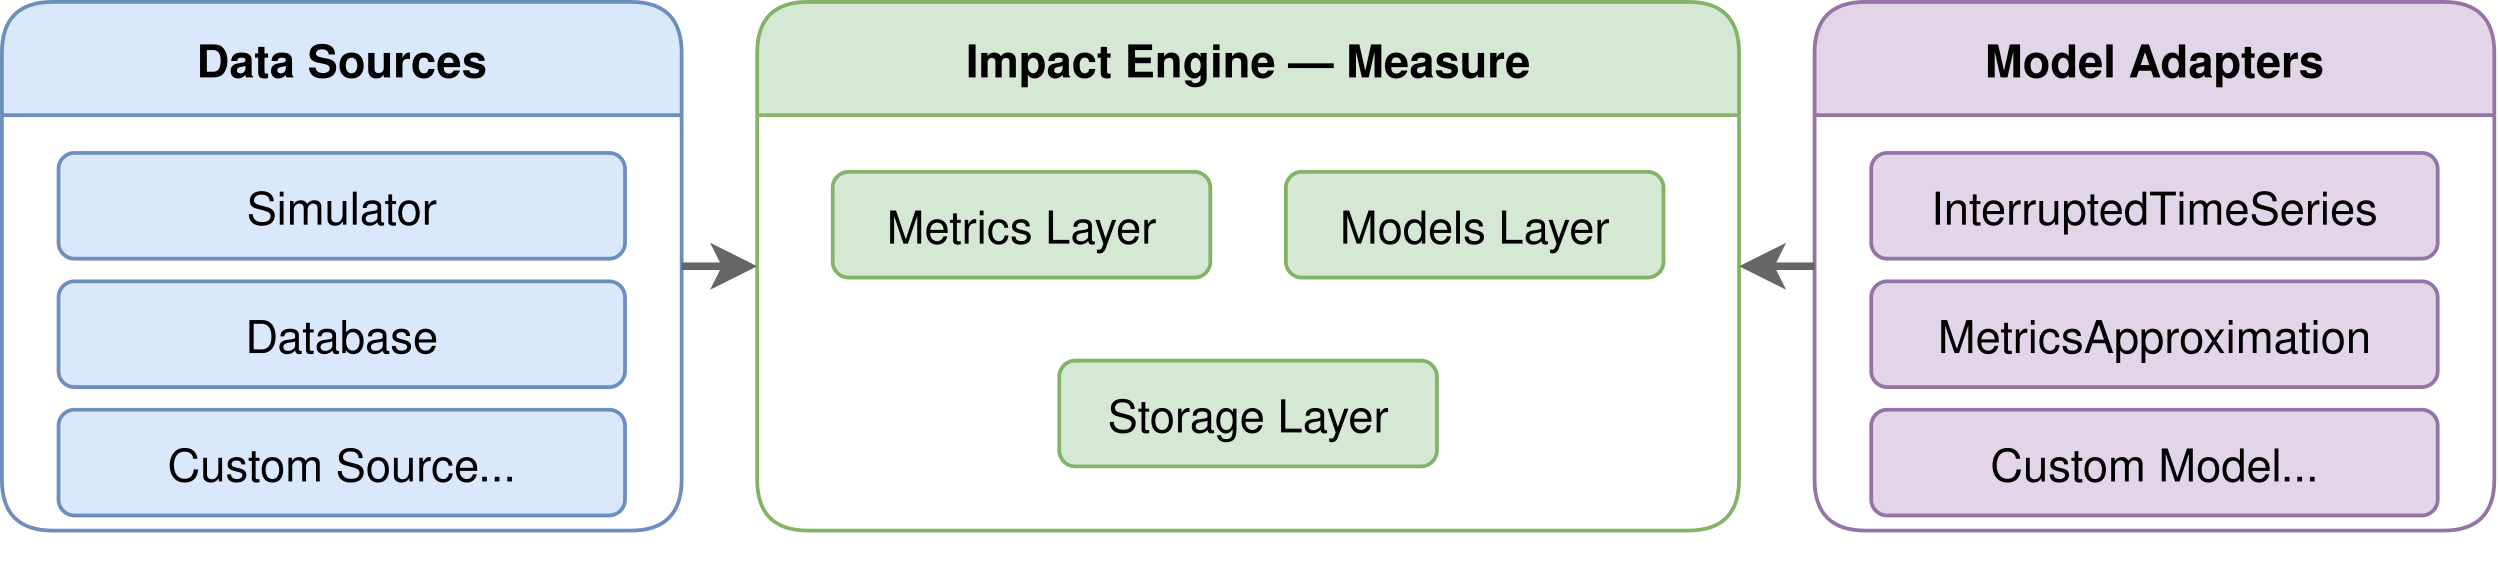
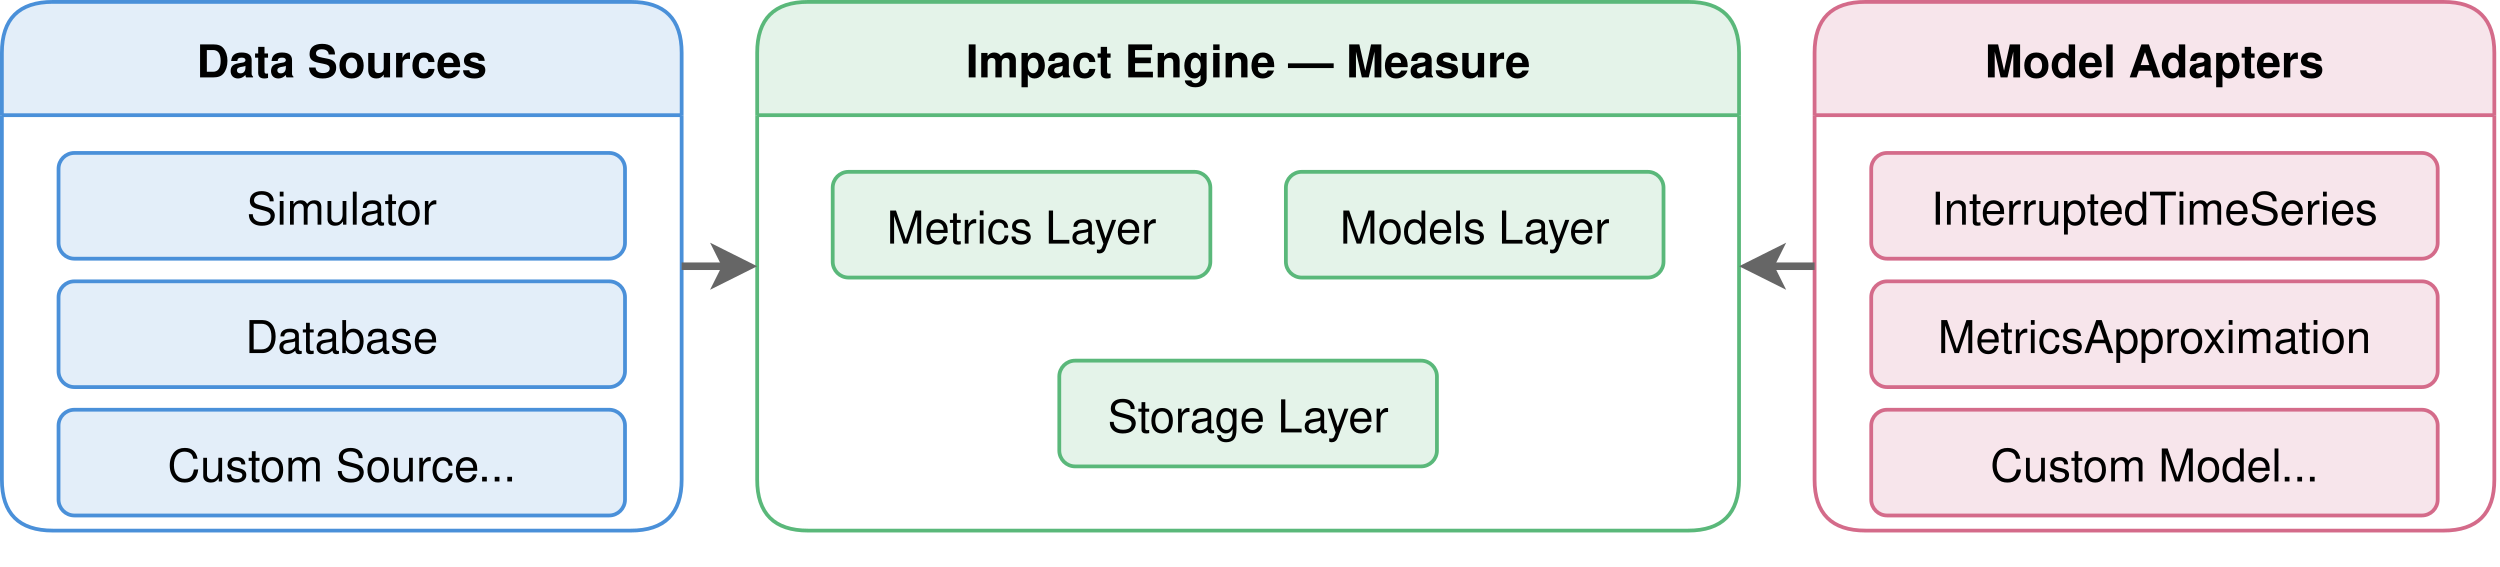
<svg xmlns="http://www.w3.org/2000/svg" style="background: transparent; background-color: transparent; color-scheme: light dark;" version="1.1" width="662px" height="150px" viewBox="-0.5 -0.5 662 150">
  <defs />
  <g>
    <g data-cell-id="0">
      <g data-cell-id="1">
        <g data-cell-id="ds-group">
          <g>
-             <path d="M 180 30 L 180 13.5 Q 180 0 166.5 0 L 13.5 0 Q 0 0 0 13.5 L 0 30" fill="#dae8fc" stroke="#6c8ebf" stroke-miterlimit="10" pointer-events="all" style="fill: light-dark(rgb(218, 232, 252), rgb(29, 41, 59)); stroke: light-dark(rgb(108, 142, 191), rgb(92, 121, 163));" />
-             <path d="M 0 30 L 0 126.5 Q 0 140 13.5 140 L 166.5 140 Q 180 140 180 126.5 L 180 30" fill="none" stroke="#6c8ebf" stroke-miterlimit="10" pointer-events="none" style="stroke: light-dark(rgb(108, 142, 191), rgb(92, 121, 163));" />
-             <path d="M 0 30 L 180 30" fill="none" stroke="#6c8ebf" stroke-miterlimit="10" pointer-events="none" style="stroke: light-dark(rgb(108, 142, 191), rgb(92, 121, 163));" />
+             <path d="M 180 30 L 180 13.5 Q 180 0 166.5 0 L 13.5 0 Q 0 0 0 13.5 L 0 30" fill="#e3eef9" stroke="#4a90d9" stroke-miterlimit="10" pointer-events="all" style="fill: light-dark(rgb(227, 238, 249), rgb(29, 41, 59)); stroke: light-dark(rgb(74, 144, 217), rgb(55, 108, 170));" />
+             <path d="M 0 30 L 0 126.5 Q 0 140 13.5 140 L 166.5 140 Q 180 140 180 126.5 L 180 30" fill="none" stroke="#4a90d9" stroke-miterlimit="10" pointer-events="none" style="stroke: light-dark(rgb(74, 144, 217), rgb(55, 108, 170));" />
+             <path d="M 0 30 L 180 30" fill="none" stroke="#4a90d9" stroke-miterlimit="10" pointer-events="none" style="stroke: light-dark(rgb(74, 144, 217), rgb(55, 108, 170));" />
          </g>
          <g>
            <g fill="#000000" font-family="Helvetica" font-weight="bold" text-anchor="middle" font-size="12px" style="fill: light-dark(rgb(0, 0, 0), rgb(255, 255, 255));">
              <text x="90" y="20">Data Sources</text>
            </g>
          </g>
          <g data-cell-id="ds-sim">
            <g>
-               <rect x="15" y="40" width="150" height="28" rx="4.2" ry="4.2" fill="#dae8fc" stroke="#6c8ebf" pointer-events="all" style="fill: light-dark(rgb(218, 232, 252), rgb(29, 41, 59)); stroke: light-dark(rgb(108, 142, 191), rgb(92, 121, 163));" />
+               <rect x="15" y="40" width="150" height="28" rx="4.2" ry="4.2" fill="#e3eef9" stroke="#4a90d9" pointer-events="all" style="fill: light-dark(rgb(227, 238, 249), rgb(29, 41, 59)); stroke: light-dark(rgb(74, 144, 217), rgb(55, 108, 170));" />
            </g>
            <g>
              <g fill="#000000" font-family="Helvetica" text-anchor="middle" font-size="12px" style="fill: light-dark(rgb(0, 0, 0), rgb(255, 255, 255));">
                <text x="90" y="59">Simulator</text>
              </g>
            </g>
          </g>
          <g data-cell-id="ds-db">
            <g>
-               <rect x="15" y="74" width="150" height="28" rx="4.2" ry="4.2" fill="#dae8fc" stroke="#6c8ebf" pointer-events="all" style="fill: light-dark(rgb(218, 232, 252), rgb(29, 41, 59)); stroke: light-dark(rgb(108, 142, 191), rgb(92, 121, 163));" />
+               <rect x="15" y="74" width="150" height="28" rx="4.2" ry="4.2" fill="#e3eef9" stroke="#4a90d9" pointer-events="all" style="fill: light-dark(rgb(227, 238, 249), rgb(29, 41, 59)); stroke: light-dark(rgb(74, 144, 217), rgb(55, 108, 170));" />
            </g>
            <g>
              <g fill="#000000" font-family="Helvetica" text-anchor="middle" font-size="12px" style="fill: light-dark(rgb(0, 0, 0), rgb(255, 255, 255));">
                <text x="90" y="93">Database</text>
              </g>
            </g>
          </g>
          <g data-cell-id="ds-custom">
            <g>
-               <rect x="15" y="108" width="150" height="28" rx="4.2" ry="4.2" fill="#dae8fc" stroke="#6c8ebf" pointer-events="all" style="fill: light-dark(rgb(218, 232, 252), rgb(29, 41, 59)); stroke: light-dark(rgb(108, 142, 191), rgb(92, 121, 163));" />
+               <rect x="15" y="108" width="150" height="28" rx="4.2" ry="4.2" fill="#e3eef9" stroke="#4a90d9" pointer-events="all" style="fill: light-dark(rgb(227, 238, 249), rgb(29, 41, 59)); stroke: light-dark(rgb(74, 144, 217), rgb(55, 108, 170));" />
            </g>
            <g>
              <g fill="#000000" font-family="Helvetica" text-anchor="middle" font-size="12px" style="fill: light-dark(rgb(0, 0, 0), rgb(255, 255, 255));">
                <text x="90" y="127">Custom Source...</text>
              </g>
            </g>
          </g>
        </g>
        <g data-cell-id="ie-group">
          <g>
-             <path d="M 460 30 L 460 13.5 Q 460 0 446.5 0 L 213.5 0 Q 200 0 200 13.5 L 200 30" fill="#d5e8d4" stroke="#82b366" stroke-miterlimit="10" pointer-events="all" style="fill: light-dark(rgb(213, 232, 212), rgb(31, 47, 30)); stroke: light-dark(rgb(130, 179, 102), rgb(68, 110, 44));" />
-             <path d="M 200 30 L 200 126.5 Q 200 140 213.5 140 L 446.5 140 Q 460 140 460 126.5 L 460 30" fill="none" stroke="#82b366" stroke-miterlimit="10" pointer-events="none" style="stroke: light-dark(rgb(130, 179, 102), rgb(68, 110, 44));" />
-             <path d="M 200 30 L 460 30" fill="none" stroke="#82b366" stroke-miterlimit="10" pointer-events="none" style="stroke: light-dark(rgb(130, 179, 102), rgb(68, 110, 44));" />
+             <path d="M 460 30 L 460 13.5 Q 460 0 446.5 0 L 213.5 0 Q 200 0 200 13.5 L 200 30" fill="#e4f3e9" stroke="#5ab87a" stroke-miterlimit="10" pointer-events="all" style="fill: light-dark(rgb(228, 243, 233), rgb(31, 47, 30)); stroke: light-dark(rgb(90, 184, 122), rgb(45, 120, 65));" />
+             <path d="M 200 30 L 200 126.5 Q 200 140 213.5 140 L 446.5 140 Q 460 140 460 126.5 L 460 30" fill="none" stroke="#5ab87a" stroke-miterlimit="10" pointer-events="none" style="stroke: light-dark(rgb(90, 184, 122), rgb(45, 120, 65));" />
+             <path d="M 200 30 L 460 30" fill="none" stroke="#5ab87a" stroke-miterlimit="10" pointer-events="none" style="stroke: light-dark(rgb(90, 184, 122), rgb(45, 120, 65));" />
          </g>
          <g>
            <g fill="#000000" font-family="Helvetica" font-weight="bold" text-anchor="middle" font-size="12px" style="fill: light-dark(rgb(0, 0, 0), rgb(255, 255, 255));">
              <text x="330" y="20">Impact Engine — Measure</text>
            </g>
          </g>
          <g data-cell-id="ie-metrics">
            <g>
-               <rect x="220" y="45" width="100" height="28" rx="4.2" ry="4.2" fill="#d5e8d4" stroke="#82b366" pointer-events="all" style="fill: light-dark(rgb(213, 232, 212), rgb(31, 47, 30)); stroke: light-dark(rgb(130, 179, 102), rgb(68, 110, 44));" />
+               <rect x="220" y="45" width="100" height="28" rx="4.2" ry="4.2" fill="#e4f3e9" stroke="#5ab87a" pointer-events="all" style="fill: light-dark(rgb(228, 243, 233), rgb(31, 47, 30)); stroke: light-dark(rgb(90, 184, 122), rgb(45, 120, 65));" />
            </g>
            <g>
              <g fill="#000000" font-family="Helvetica" text-anchor="middle" font-size="12px" style="fill: light-dark(rgb(0, 0, 0), rgb(255, 255, 255));">
                <text x="270" y="64">Metrics Layer</text>
              </g>
            </g>
          </g>
          <g data-cell-id="ie-models">
            <g>
-               <rect x="340" y="45" width="100" height="28" rx="4.2" ry="4.2" fill="#d5e8d4" stroke="#82b366" pointer-events="all" style="fill: light-dark(rgb(213, 232, 212), rgb(31, 47, 30)); stroke: light-dark(rgb(130, 179, 102), rgb(68, 110, 44));" />
+               <rect x="340" y="45" width="100" height="28" rx="4.2" ry="4.2" fill="#e4f3e9" stroke="#5ab87a" pointer-events="all" style="fill: light-dark(rgb(228, 243, 233), rgb(31, 47, 30)); stroke: light-dark(rgb(90, 184, 122), rgb(45, 120, 65));" />
            </g>
            <g>
              <g fill="#000000" font-family="Helvetica" text-anchor="middle" font-size="12px" style="fill: light-dark(rgb(0, 0, 0), rgb(255, 255, 255));">
                <text x="390" y="64">Models Layer</text>
              </g>
            </g>
          </g>
          <g data-cell-id="ie-storage">
            <g>
-               <rect x="280" y="95" width="100" height="28" rx="4.2" ry="4.2" fill="#d5e8d4" stroke="#82b366" pointer-events="all" style="fill: light-dark(rgb(213, 232, 212), rgb(31, 47, 30)); stroke: light-dark(rgb(130, 179, 102), rgb(68, 110, 44));" />
+               <rect x="280" y="95" width="100" height="28" rx="4.2" ry="4.2" fill="#e4f3e9" stroke="#5ab87a" pointer-events="all" style="fill: light-dark(rgb(228, 243, 233), rgb(31, 47, 30)); stroke: light-dark(rgb(90, 184, 122), rgb(45, 120, 65));" />
            </g>
            <g>
              <g fill="#000000" font-family="Helvetica" text-anchor="middle" font-size="12px" style="fill: light-dark(rgb(0, 0, 0), rgb(255, 255, 255));">
                <text x="330" y="114">Storage Layer</text>
              </g>
            </g>
          </g>
        </g>
        <g data-cell-id="sm-group">
          <g>
-             <path d="M 660 30 L 660 13.5 Q 660 0 646.5 0 L 493.5 0 Q 480 0 480 13.5 L 480 30" fill="#e1d5e7" stroke="#9673a6" stroke-miterlimit="10" pointer-events="all" style="fill: light-dark(rgb(225, 213, 231), rgb(57, 47, 63)); stroke: light-dark(rgb(150, 115, 166), rgb(149, 119, 163));" />
-             <path d="M 480 30 L 480 126.5 Q 480 140 493.5 140 L 646.5 140 Q 660 140 660 126.5 L 660 30" fill="none" stroke="#9673a6" stroke-miterlimit="10" pointer-events="none" style="stroke: light-dark(rgb(150, 115, 166), rgb(149, 119, 163));" />
-             <path d="M 480 30 L 660 30" fill="none" stroke="#9673a6" stroke-miterlimit="10" pointer-events="none" style="stroke: light-dark(rgb(150, 115, 166), rgb(149, 119, 163));" />
+             <path d="M 660 30 L 660 13.5 Q 660 0 646.5 0 L 493.5 0 Q 480 0 480 13.5 L 480 30" fill="#f7e5eb" stroke="#d46b8a" stroke-miterlimit="10" pointer-events="all" style="fill: light-dark(rgb(247, 229, 235), rgb(63, 35, 45)); stroke: light-dark(rgb(212, 107, 138), rgb(160, 70, 100));" />
+             <path d="M 480 30 L 480 126.5 Q 480 140 493.5 140 L 646.5 140 Q 660 140 660 126.5 L 660 30" fill="none" stroke="#d46b8a" stroke-miterlimit="10" pointer-events="none" style="stroke: light-dark(rgb(212, 107, 138), rgb(160, 70, 100));" />
+             <path d="M 480 30 L 660 30" fill="none" stroke="#d46b8a" stroke-miterlimit="10" pointer-events="none" style="stroke: light-dark(rgb(212, 107, 138), rgb(160, 70, 100));" />
          </g>
          <g>
            <g fill="#000000" font-family="Helvetica" font-weight="bold" text-anchor="middle" font-size="12px" style="fill: light-dark(rgb(0, 0, 0), rgb(255, 255, 255));">
              <text x="570" y="20">Model Adapters</text>
            </g>
          </g>
          <g data-cell-id="sm-its">
            <g>
-               <rect x="495" y="40" width="150" height="28" rx="4.2" ry="4.2" fill="#e1d5e7" stroke="#9673a6" pointer-events="all" style="fill: light-dark(rgb(225, 213, 231), rgb(57, 47, 63)); stroke: light-dark(rgb(150, 115, 166), rgb(149, 119, 163));" />
+               <rect x="495" y="40" width="150" height="28" rx="4.2" ry="4.2" fill="#f7e5eb" stroke="#d46b8a" pointer-events="all" style="fill: light-dark(rgb(247, 229, 235), rgb(63, 35, 45)); stroke: light-dark(rgb(212, 107, 138), rgb(160, 70, 100));" />
            </g>
            <g>
              <g fill="#000000" font-family="Helvetica" text-anchor="middle" font-size="12px" style="fill: light-dark(rgb(0, 0, 0), rgb(255, 255, 255));">
                <text x="570" y="59">InterruptedTimeSeries</text>
              </g>
            </g>
          </g>
          <g data-cell-id="sm-ma">
            <g>
-               <rect x="495" y="74" width="150" height="28" rx="4.2" ry="4.2" fill="#e1d5e7" stroke="#9673a6" pointer-events="all" style="fill: light-dark(rgb(225, 213, 231), rgb(57, 47, 63)); stroke: light-dark(rgb(150, 115, 166), rgb(149, 119, 163));" />
+               <rect x="495" y="74" width="150" height="28" rx="4.2" ry="4.2" fill="#f7e5eb" stroke="#d46b8a" pointer-events="all" style="fill: light-dark(rgb(247, 229, 235), rgb(63, 35, 45)); stroke: light-dark(rgb(212, 107, 138), rgb(160, 70, 100));" />
            </g>
            <g>
              <g fill="#000000" font-family="Helvetica" text-anchor="middle" font-size="12px" style="fill: light-dark(rgb(0, 0, 0), rgb(255, 255, 255));">
                <text x="570" y="93">MetricsApproximation</text>
              </g>
            </g>
          </g>
          <g data-cell-id="sm-custom">
            <g>
-               <rect x="495" y="108" width="150" height="28" rx="4.2" ry="4.2" fill="#e1d5e7" stroke="#9673a6" pointer-events="all" style="fill: light-dark(rgb(225, 213, 231), rgb(57, 47, 63)); stroke: light-dark(rgb(150, 115, 166), rgb(149, 119, 163));" />
+               <rect x="495" y="108" width="150" height="28" rx="4.2" ry="4.2" fill="#f7e5eb" stroke="#d46b8a" pointer-events="all" style="fill: light-dark(rgb(247, 229, 235), rgb(63, 35, 45)); stroke: light-dark(rgb(212, 107, 138), rgb(160, 70, 100));" />
            </g>
            <g>
              <g fill="#000000" font-family="Helvetica" text-anchor="middle" font-size="12px" style="fill: light-dark(rgb(0, 0, 0), rgb(255, 255, 255));">
                <text x="570" y="127">Custom Model...</text>
              </g>
            </g>
          </g>
        </g>
        <g data-cell-id="arrow1">
          <g>
            <path d="M 180 70 L 191.76 70" fill="none" stroke="#666666" stroke-width="2" stroke-miterlimit="10" pointer-events="stroke" style="stroke: light-dark(rgb(102, 102, 102), rgb(149, 149, 149));" />
            <path d="M 197.76 70 L 189.76 74 L 191.76 70 L 189.76 66 Z" fill="#666666" stroke="#666666" stroke-width="2" stroke-miterlimit="10" pointer-events="all" style="fill: light-dark(rgb(102, 102, 102), rgb(149, 149, 149)); stroke: light-dark(rgb(102, 102, 102), rgb(149, 149, 149));" />
          </g>
        </g>
        <g data-cell-id="arrow2">
          <g>
            <path d="M 480 70 L 468.24 70" fill="none" stroke="#666666" stroke-width="2" stroke-miterlimit="10" pointer-events="stroke" style="stroke: light-dark(rgb(102, 102, 102), rgb(149, 149, 149));" />
            <path d="M 462.24 70 L 470.24 66 L 468.24 70 L 470.24 74 Z" fill="#666666" stroke="#666666" stroke-width="2" stroke-miterlimit="10" pointer-events="all" style="fill: light-dark(rgb(102, 102, 102), rgb(149, 149, 149)); stroke: light-dark(rgb(102, 102, 102), rgb(149, 149, 149));" />
          </g>
        </g>
      </g>
    </g>
  </g>
</svg>
